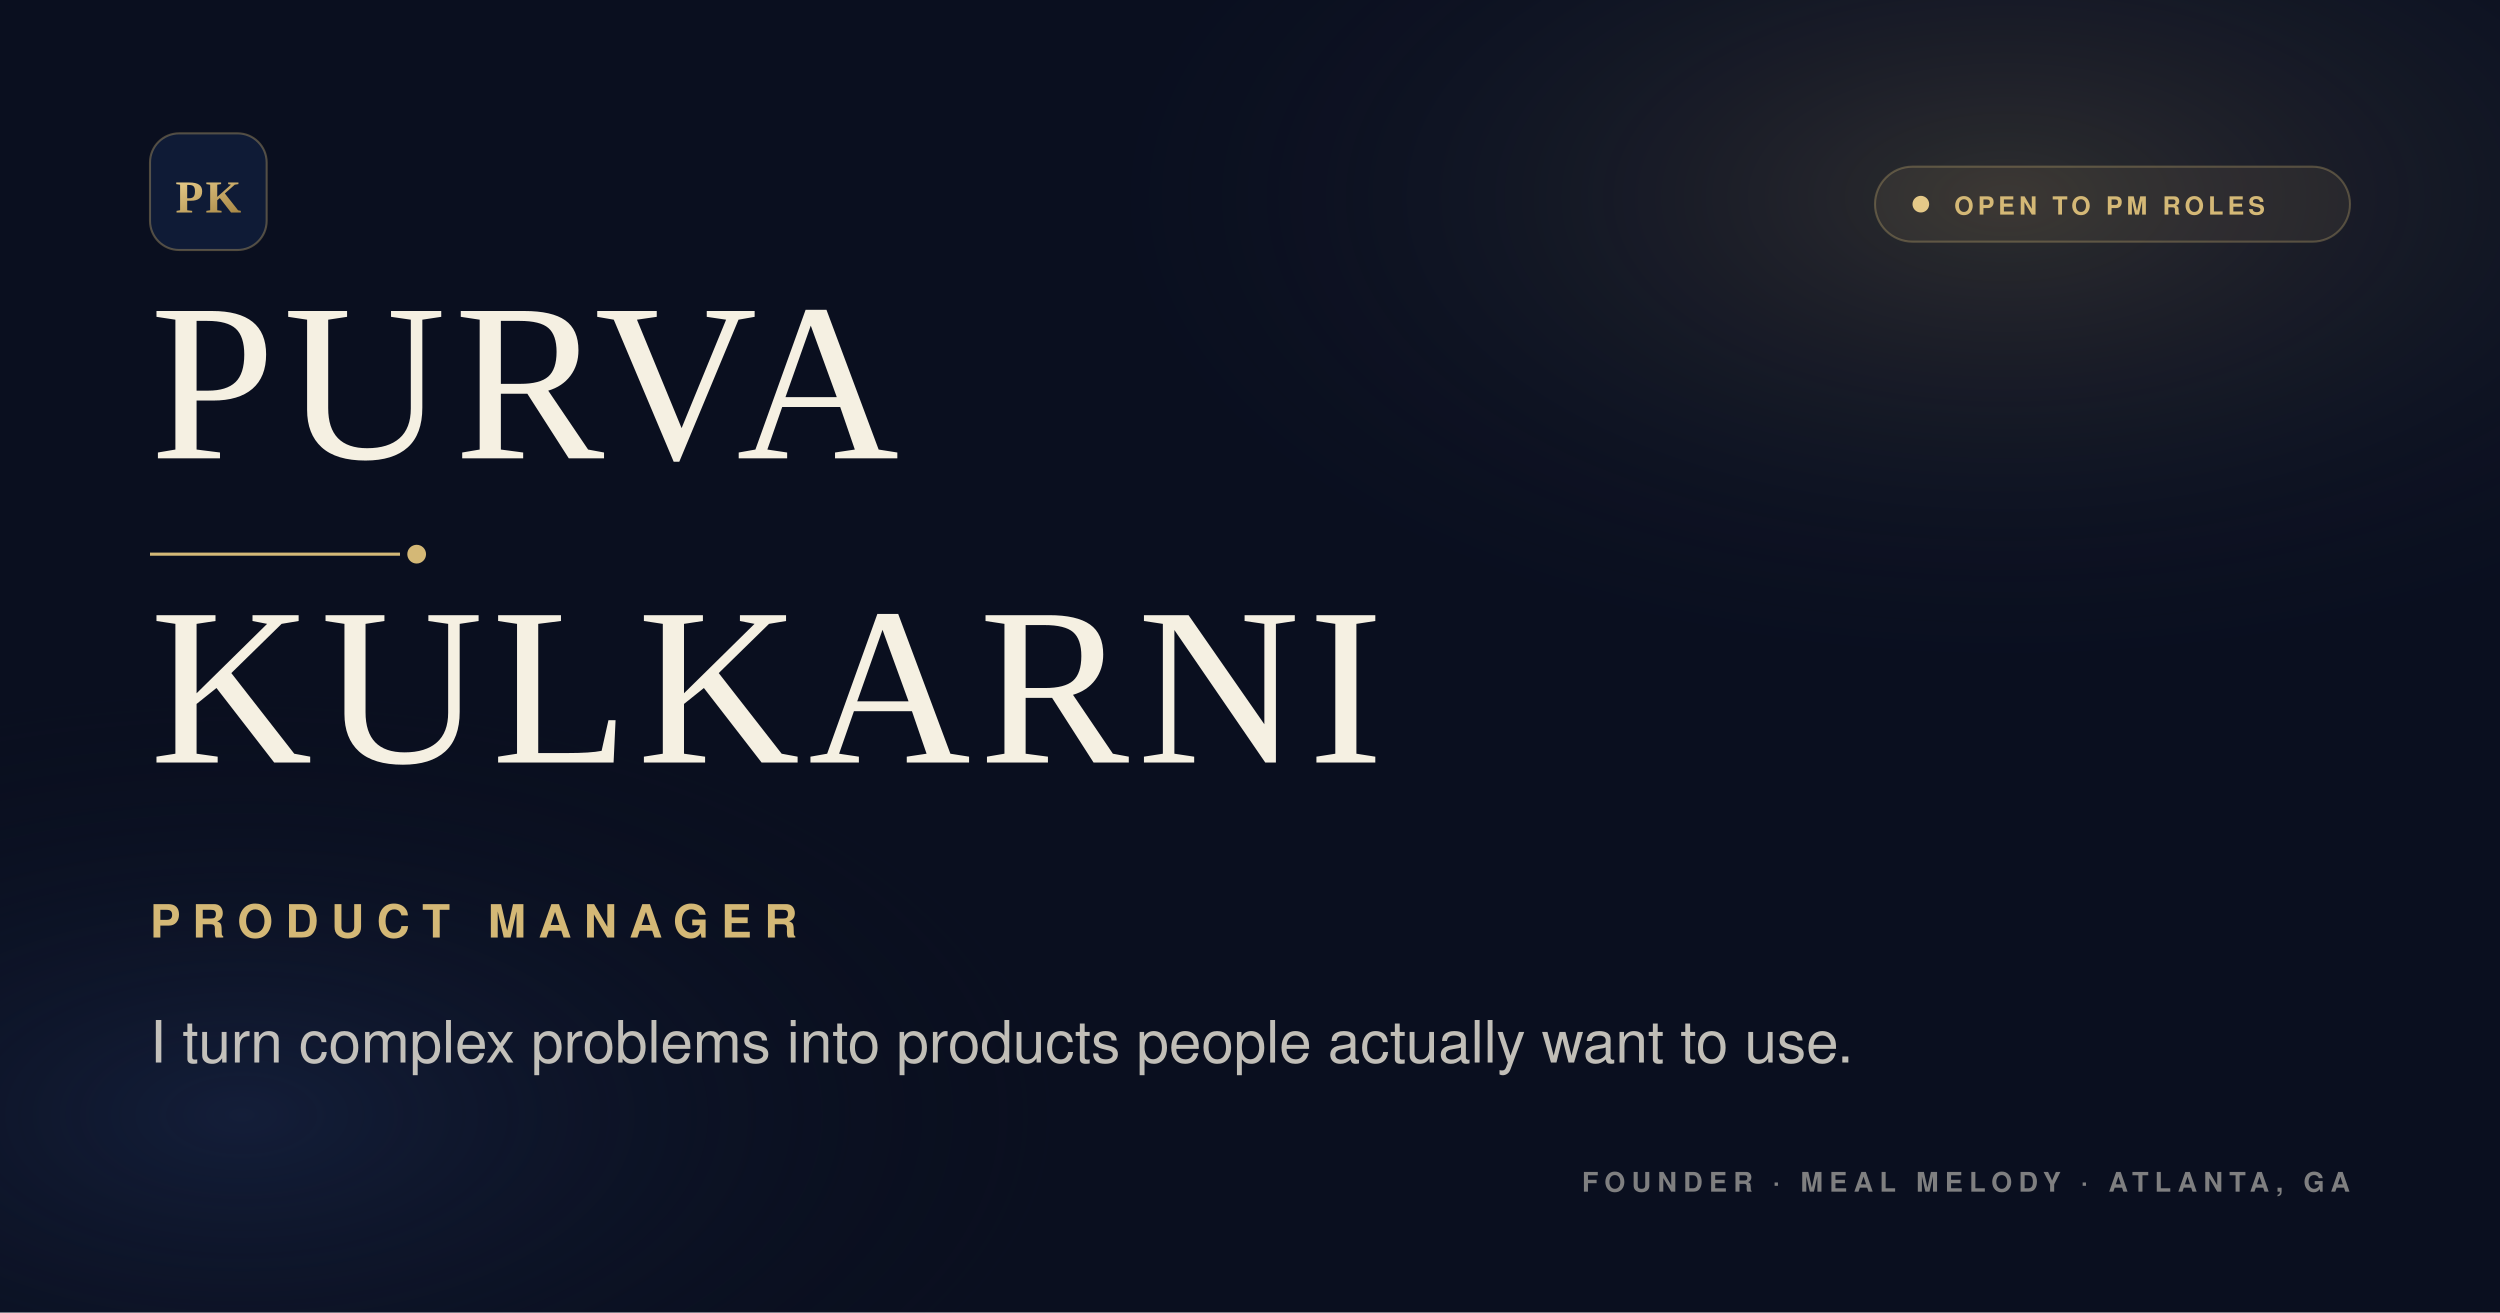
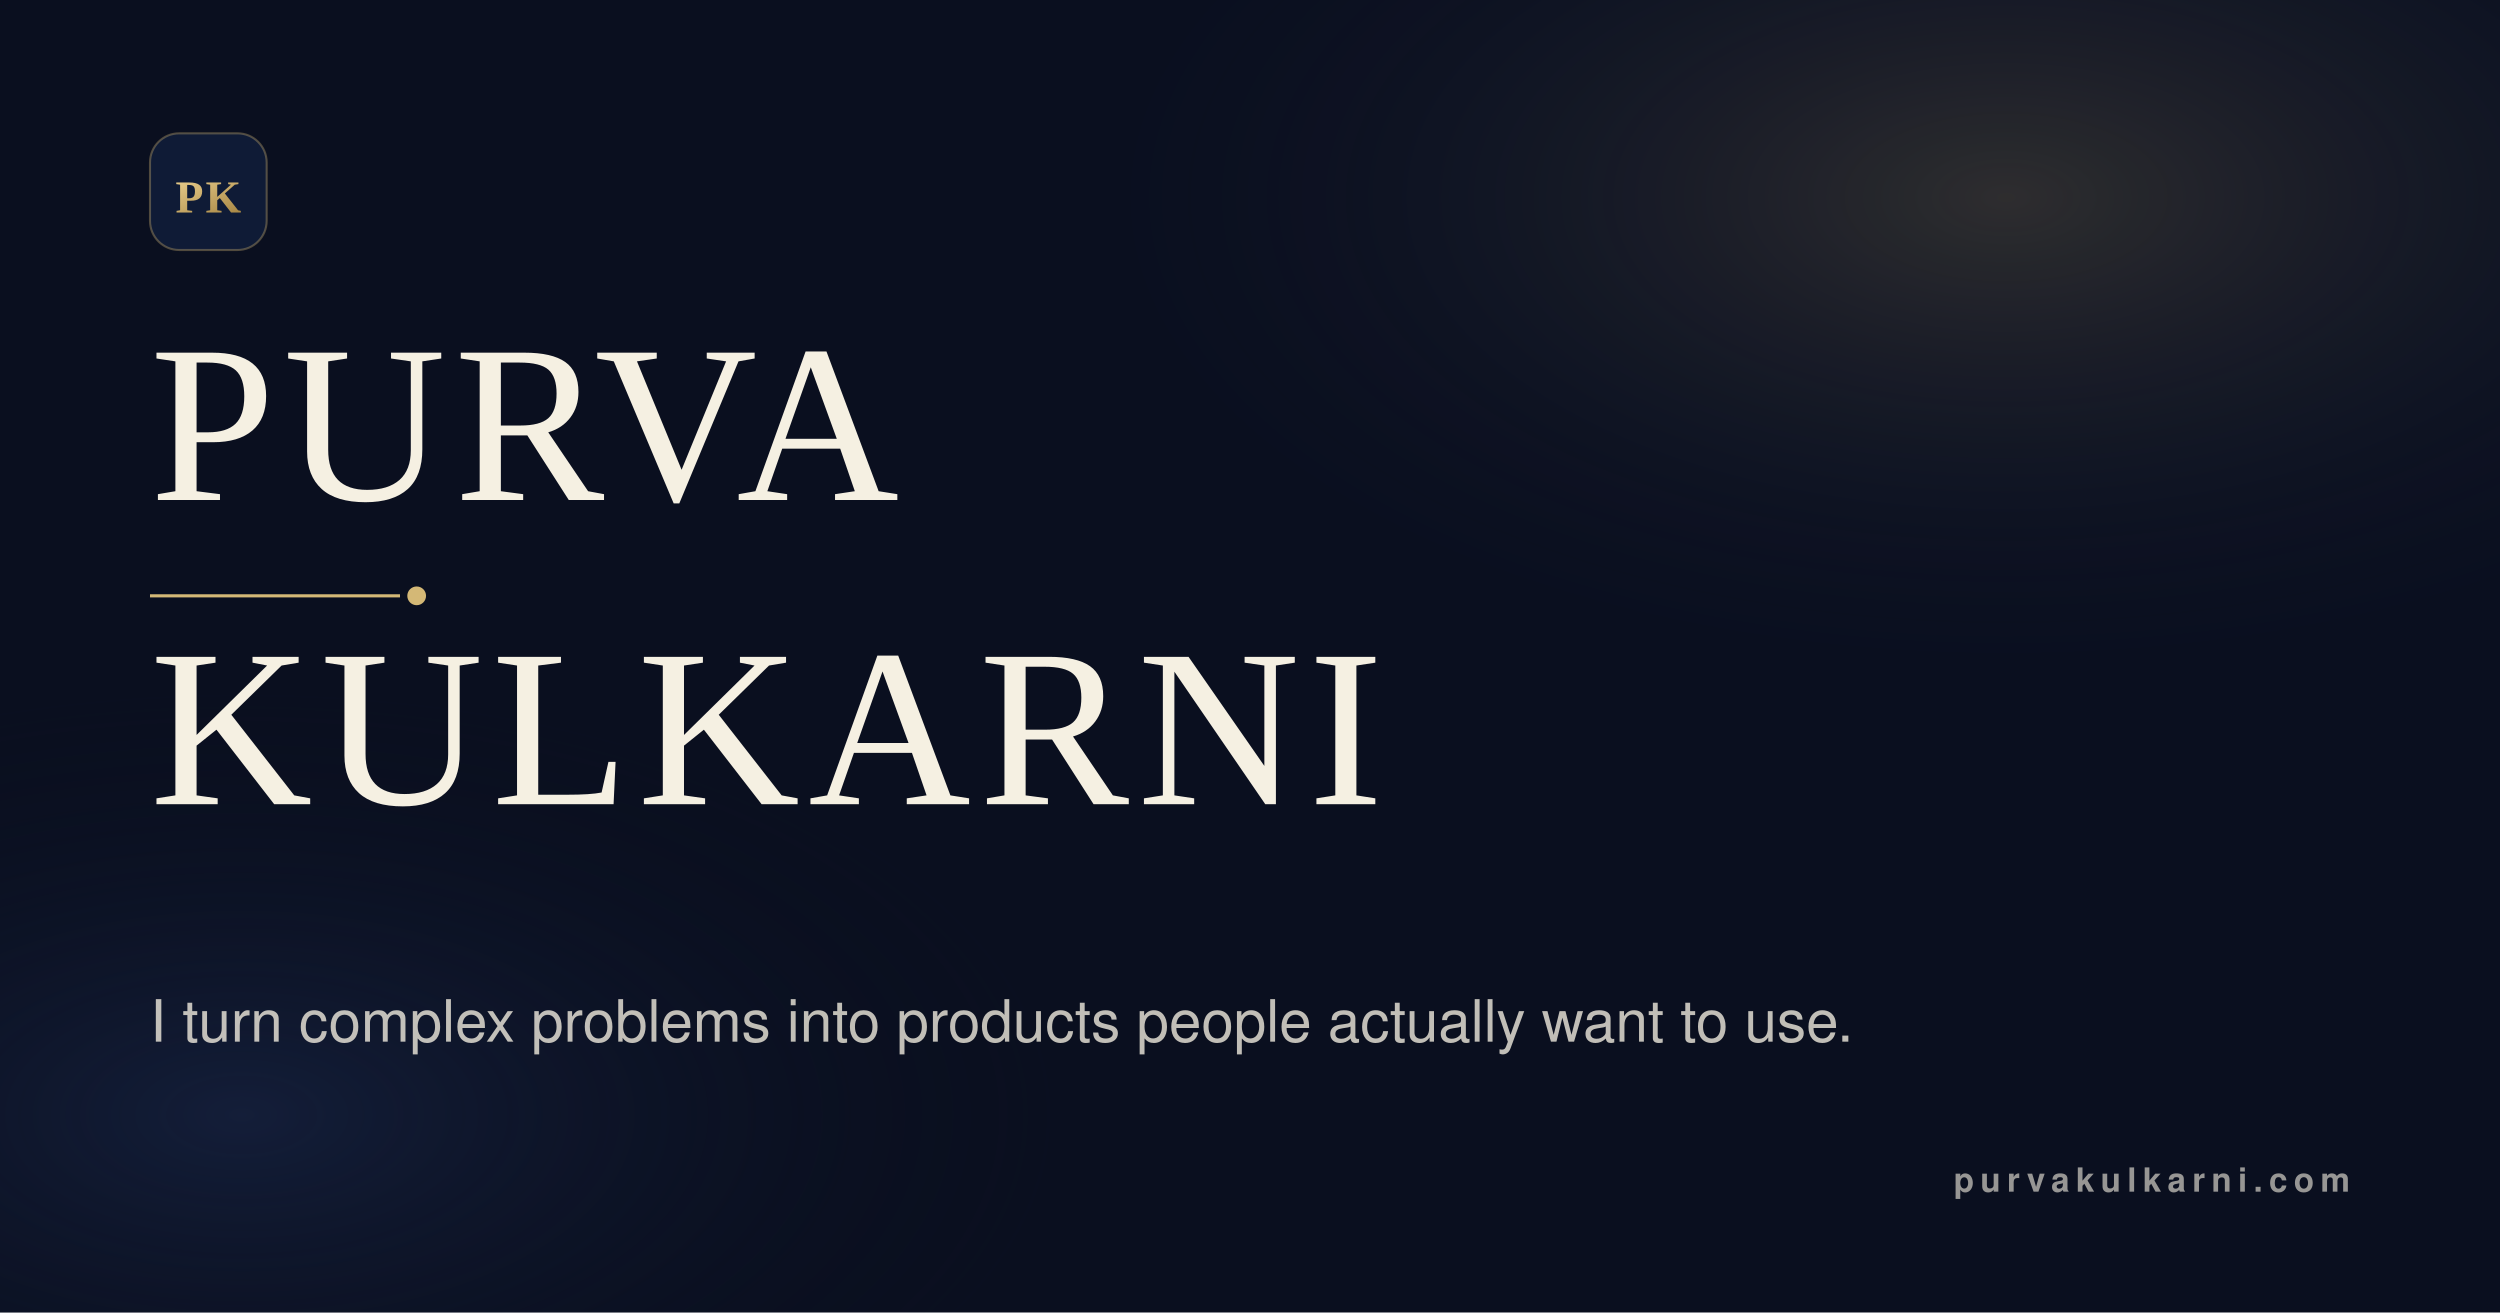
<svg xmlns="http://www.w3.org/2000/svg" viewBox="0 0 1200 630" width="1200" height="630">
  <defs>
    <linearGradient id="gold" x1="0" y1="0" x2="1" y2="1">
      <stop offset="0%" stop-color="#E5C988" />
      <stop offset="100%" stop-color="#A88845" />
    </linearGradient>
    <radialGradient id="ambient" cx="0.8" cy="0.15" r="0.6">
      <stop offset="0%" stop-color="#D4B876" stop-opacity="0.18" />
      <stop offset="60%" stop-color="#1B2A4E" stop-opacity="0" />
    </radialGradient>
    <radialGradient id="ambient2" cx="0.1" cy="0.85" r="0.55">
      <stop offset="0%" stop-color="#1B2A4E" stop-opacity="0.55" />
      <stop offset="60%" stop-color="#0A0F1F" stop-opacity="0" />
    </radialGradient>
  </defs>
  <rect width="1200" height="630" fill="#0A0F1F" />
  <rect width="1200" height="630" fill="url(#ambient)" />
  <rect width="1200" height="630" fill="url(#ambient2)" />
  <g transform="translate(72, 64)">
    <rect width="56" height="56" rx="14" fill="#0F1B36" stroke="rgba(212,184,118,0.35)" stroke-width="1" />
    <text x="28" y="38" text-anchor="middle" font-family="Georgia, 'Times New Roman', serif" font-size="22" font-weight="600" fill="url(#gold)" letter-spacing="1">PK</text>
  </g>
-   <g transform="translate(900, 80)">
-     <rect width="228" height="36" rx="18" fill="rgba(212,184,118,0.08)" stroke="rgba(212,184,118,0.3)" stroke-width="1" />
-     <circle cx="22" cy="18" r="4" fill="#E5C988" />
-     <text x="38" y="23" font-family="Manrope, Helvetica, Arial, sans-serif" font-size="12" font-weight="600" fill="#D4B876" letter-spacing="2">OPEN TO PM ROLES</text>
-   </g>
-   <g transform="translate(72, 220)">
+   <g transform="translate(72, 240)">
    <text x="0" y="0" font-family="Georgia, 'Times New Roman', serif" font-size="108" font-weight="500" fill="#F5F0E2" letter-spacing="4">PURVA</text>
    <line x1="0" y1="46" x2="120" y2="46" stroke="#D4B876" stroke-width="1.5" />
    <circle cx="128" cy="46" r="4.5" fill="#D4B876" />
    <text x="0" y="146" font-family="Georgia, 'Times New Roman', serif" font-size="108" font-weight="500" fill="#F5F0E2" letter-spacing="4">KULKARNI</text>
  </g>
-   <text x="72" y="450" font-family="Manrope, Helvetica, Arial, sans-serif" font-size="22" font-weight="600" fill="#D4B876" letter-spacing="6">PRODUCT MANAGER</text>
-   <text x="72" y="510" font-family="Manrope, Helvetica, Arial, sans-serif" font-size="28" font-weight="300" fill="rgba(245,240,226,0.78)">
+   <text x="72" y="500" font-family="Manrope, Helvetica, Arial, sans-serif" font-size="28" font-weight="300" fill="rgba(245,240,226,0.78)">
    I turn complex problems into products people actually want to use.
  </text>
-   <text x="1128" y="572" text-anchor="end" font-family="Manrope, Helvetica, Arial, sans-serif" font-size="13" font-weight="600" fill="rgba(245,240,226,0.5)" letter-spacing="3">FOUNDER · MEAL MELODY · ATLANTA, GA</text>
+   <text x="1128" y="572" text-anchor="end" font-family="Manrope, Helvetica, Arial, sans-serif" font-size="16" font-weight="600" fill="rgba(245,240,226,0.6)" letter-spacing="3">purvakulkarni.com</text>
</svg>
